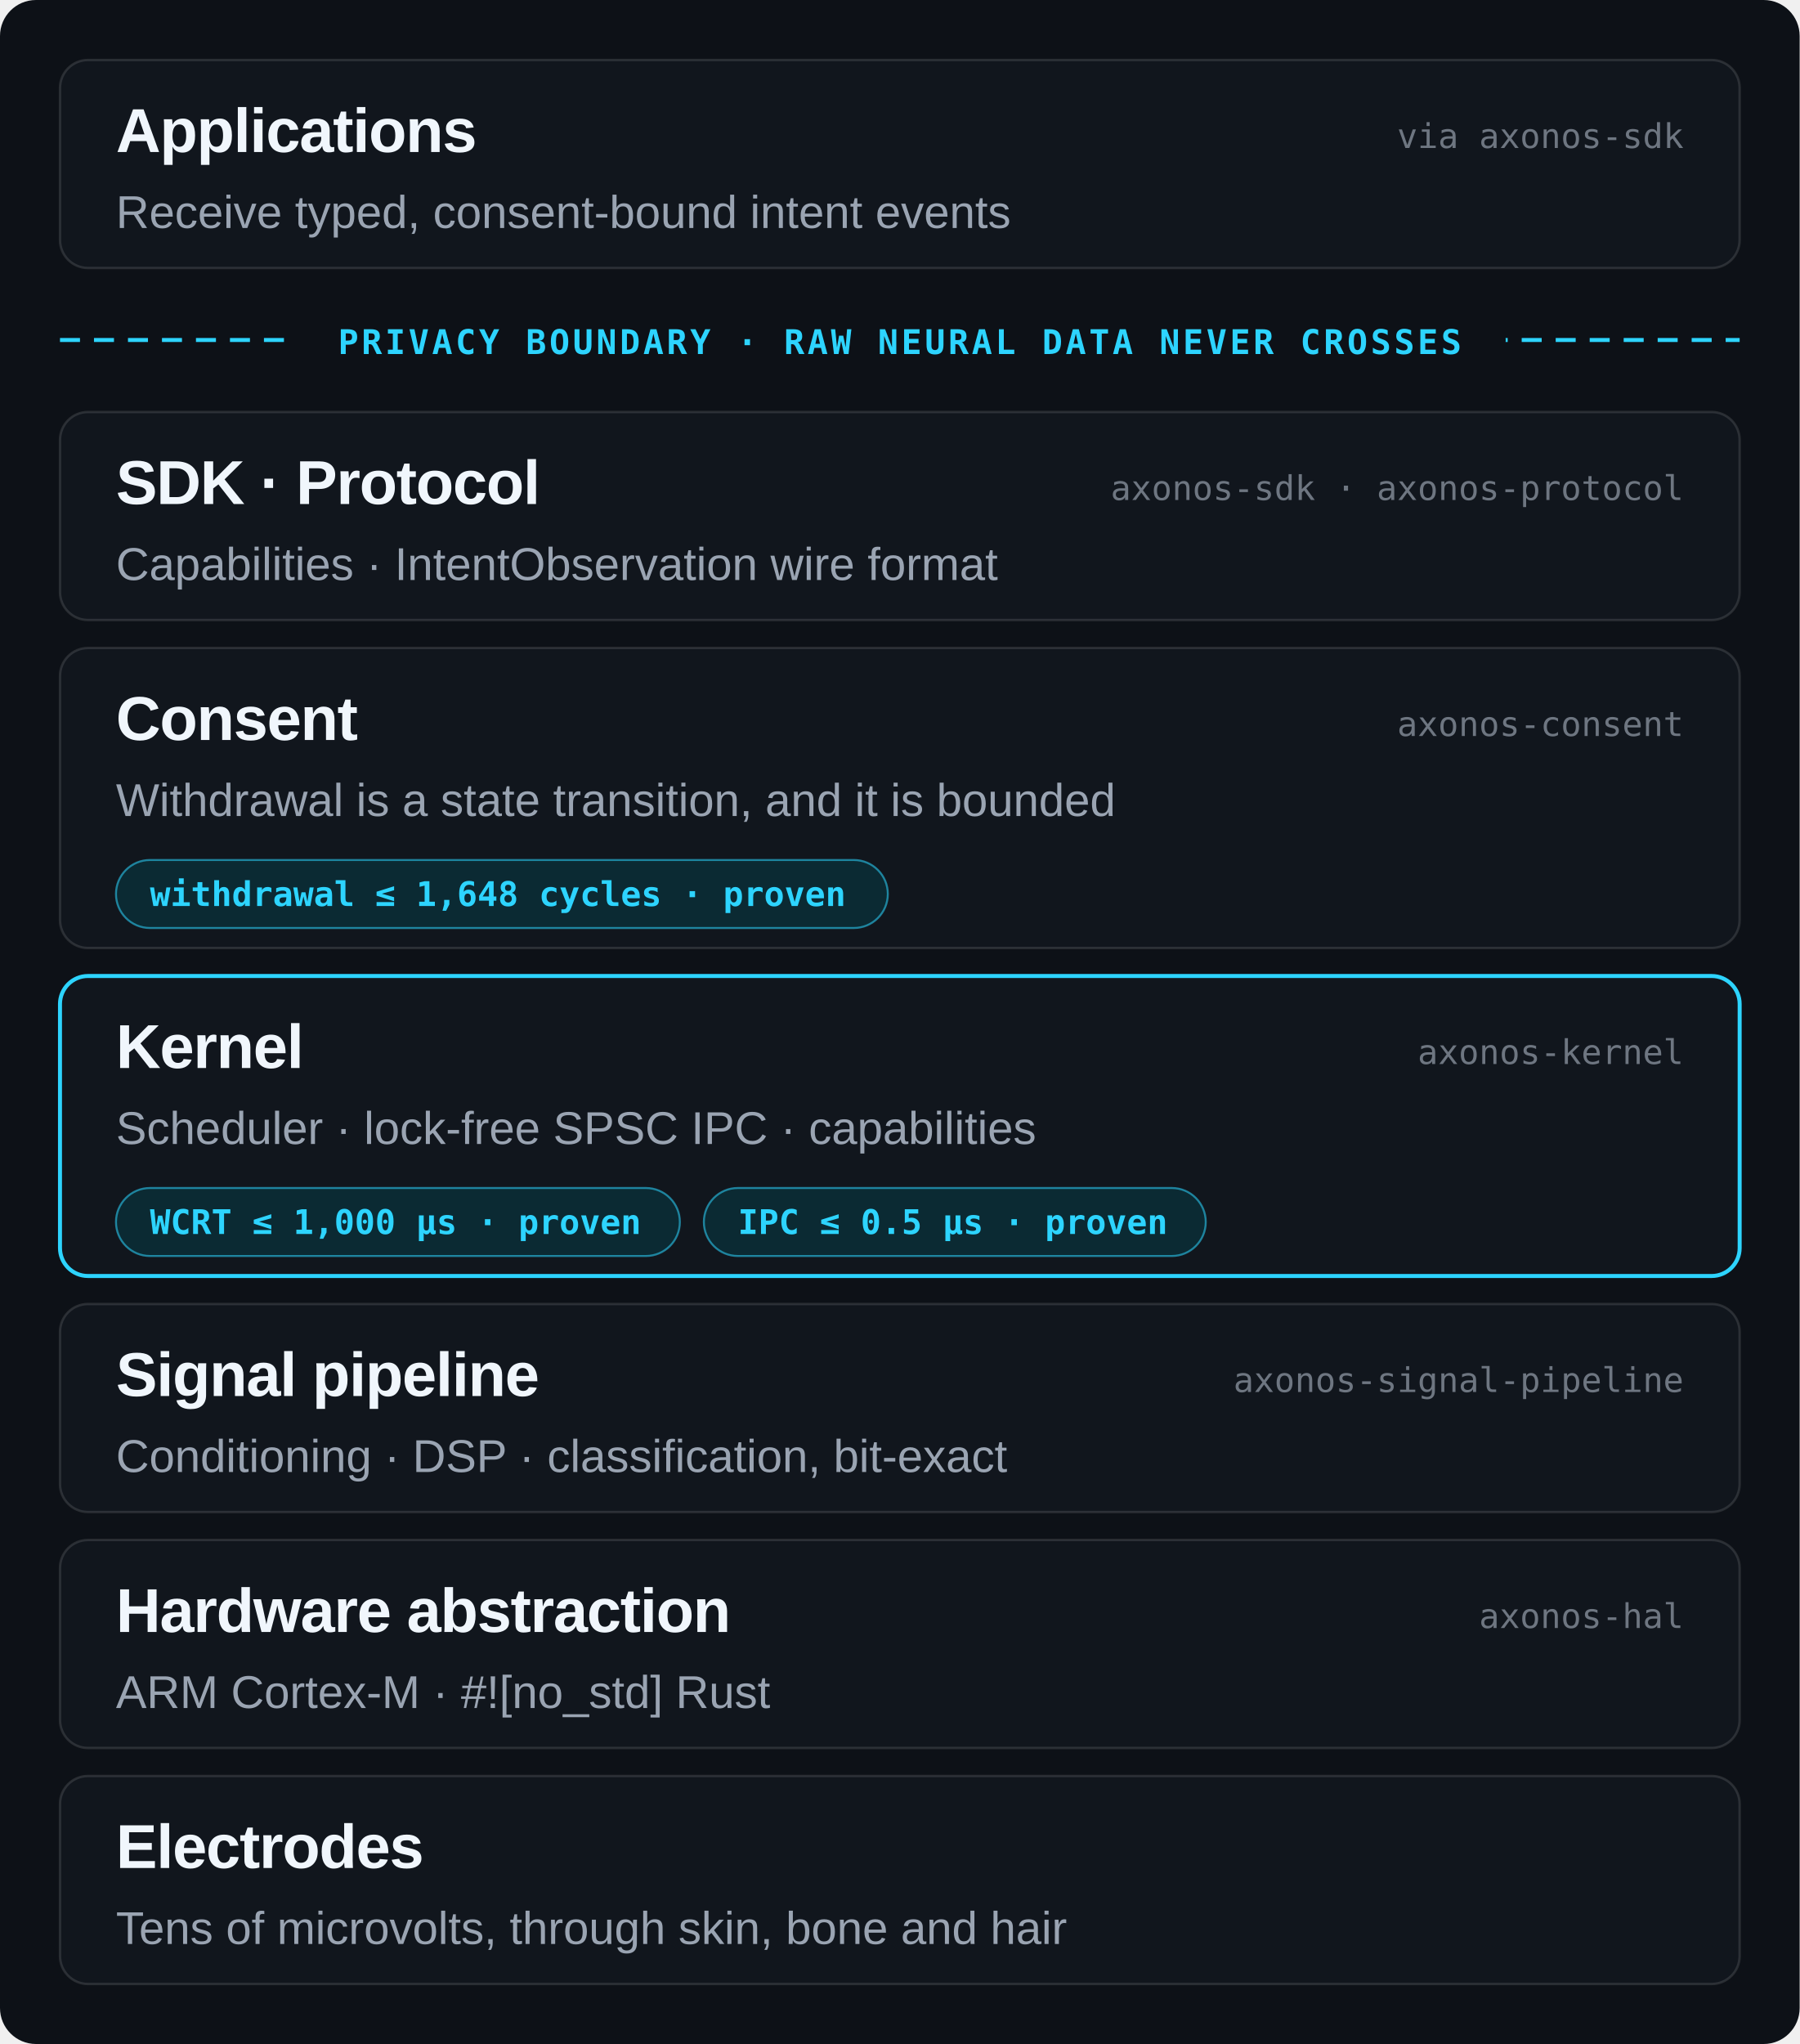
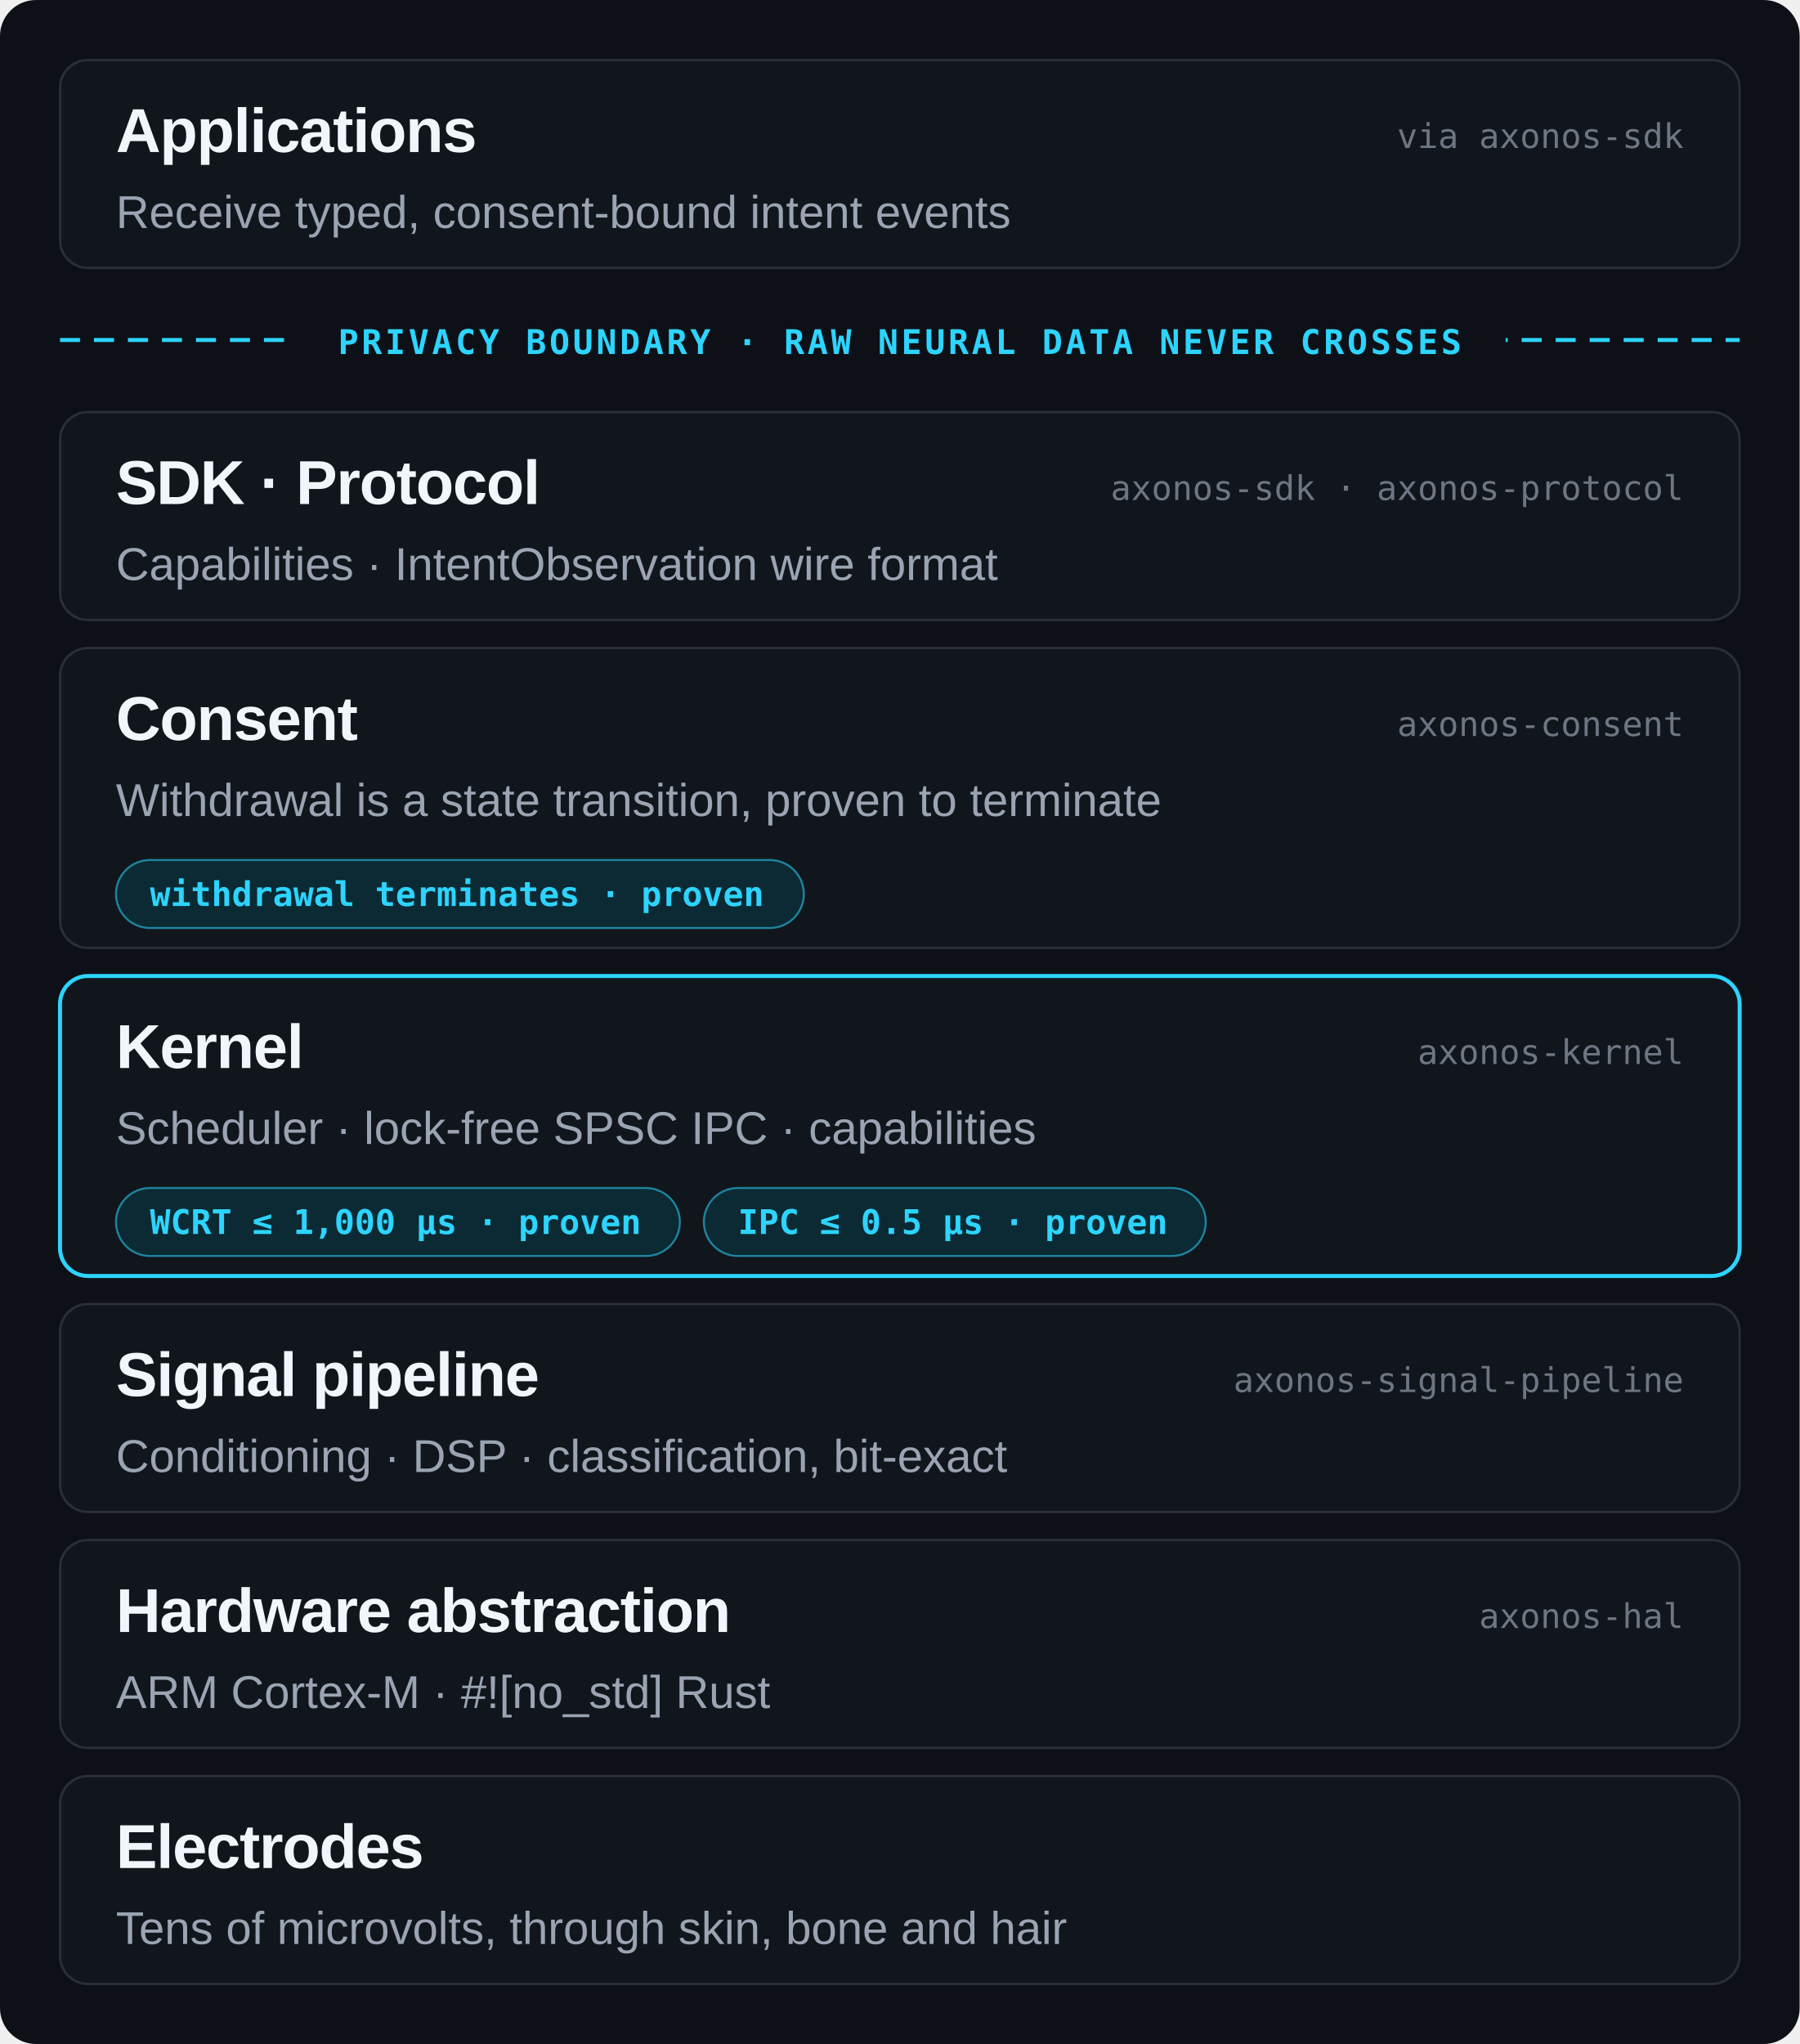
<svg xmlns="http://www.w3.org/2000/svg" viewBox="0 0 900 1022" width="900" height="1022" role="img" aria-label="The AxonOS stack, from electrodes to applications, with a privacy boundary that raw neural data never crosses.">
  <rect width="900" height="1022" rx="18" fill="#0d1117" />
  <rect x="30" y="30" width="840" height="104" rx="14" fill="#11161d" stroke="#ffffff" stroke-opacity="0.12" stroke-width="1.2" />
  <text x="58" y="76" font-family="-apple-system, BlinkMacSystemFont, 'Segoe UI', 'Helvetica Neue', Arial, sans-serif" font-size="31" font-weight="700" letter-spacing="-0.5" fill="#f0f6fc">Applications</text>
  <text x="842" y="74" text-anchor="end" font-family="ui-monospace, 'SF Mono', 'JetBrains Mono', Menlo, Consolas, monospace" font-size="17" fill="#6e7681">via axonos-sdk</text>
  <text x="58" y="114" font-family="-apple-system, BlinkMacSystemFont, 'Segoe UI', 'Helvetica Neue', Arial, sans-serif" font-size="23" fill="#9aa4b2">Receive typed, consent-bound intent events</text>
  <line x1="30" y1="170" x2="870" y2="170" stroke="#2dd4ff" stroke-width="2" stroke-dasharray="10 7" />
  <rect x="147.0" y="154" width="606" height="32" rx="16" fill="#0d1117" />
  <text x="450.0" y="177" text-anchor="middle" font-family="ui-monospace, 'SF Mono', 'JetBrains Mono', Menlo, Consolas, monospace" font-size="17" font-weight="700" letter-spacing="1.5" fill="#2dd4ff">PRIVACY BOUNDARY · RAW NEURAL DATA NEVER CROSSES</text>
  <rect x="30" y="206" width="840" height="104" rx="14" fill="#11161d" stroke="#ffffff" stroke-opacity="0.12" stroke-width="1.2" />
  <text x="58" y="252" font-family="-apple-system, BlinkMacSystemFont, 'Segoe UI', 'Helvetica Neue', Arial, sans-serif" font-size="31" font-weight="700" letter-spacing="-0.5" fill="#f0f6fc">SDK · Protocol</text>
  <text x="842" y="250" text-anchor="end" font-family="ui-monospace, 'SF Mono', 'JetBrains Mono', Menlo, Consolas, monospace" font-size="17" fill="#6e7681">axonos-sdk · axonos-protocol</text>
  <text x="58" y="290" font-family="-apple-system, BlinkMacSystemFont, 'Segoe UI', 'Helvetica Neue', Arial, sans-serif" font-size="23" fill="#9aa4b2">Capabilities · IntentObservation wire format</text>
  <rect x="30" y="324" width="840" height="150" rx="14" fill="#11161d" stroke="#ffffff" stroke-opacity="0.12" stroke-width="1.2" />
  <text x="58" y="370" font-family="-apple-system, BlinkMacSystemFont, 'Segoe UI', 'Helvetica Neue', Arial, sans-serif" font-size="31" font-weight="700" letter-spacing="-0.5" fill="#f0f6fc">Consent</text>
  <text x="842" y="368" text-anchor="end" font-family="ui-monospace, 'SF Mono', 'JetBrains Mono', Menlo, Consolas, monospace" font-size="17" fill="#6e7681">axonos-consent</text>
-   <text x="58" y="408" font-family="-apple-system, BlinkMacSystemFont, 'Segoe UI', 'Helvetica Neue', Arial, sans-serif" font-size="23" fill="#9aa4b2">Withdrawal is a state transition, and it is bounded</text>
-   <rect x="58" y="430" width="386" height="34" rx="17" fill="#0b2a33" stroke="#2dd4ff" stroke-opacity="0.55" />
-   <text x="75" y="453" font-family="ui-monospace, 'SF Mono', 'JetBrains Mono', Menlo, Consolas, monospace" font-size="17" font-weight="600" fill="#2dd4ff">withdrawal ≤ 1,648 cycles · proven</text>
+   <text x="58" y="408" font-family="-apple-system, BlinkMacSystemFont, 'Segoe UI', 'Helvetica Neue', Arial, sans-serif" font-size="23" fill="#9aa4b2">Withdrawal is a state transition, proven to terminate</text>
+   <rect x="58" y="430" width="344" height="34" rx="17" fill="#0b2a33" stroke="#2dd4ff" stroke-opacity="0.55" />
+   <text x="75" y="453" font-family="ui-monospace, 'SF Mono', 'JetBrains Mono', Menlo, Consolas, monospace" font-size="17" font-weight="600" fill="#2dd4ff">withdrawal terminates · proven</text>
  <rect x="30" y="488" width="840" height="150" rx="14" fill="#11161d" stroke="#2dd4ff" stroke-opacity="1" stroke-width="2" />
  <text x="58" y="534" font-family="-apple-system, BlinkMacSystemFont, 'Segoe UI', 'Helvetica Neue', Arial, sans-serif" font-size="31" font-weight="700" letter-spacing="-0.5" fill="#f0f6fc">Kernel</text>
  <text x="842" y="532" text-anchor="end" font-family="ui-monospace, 'SF Mono', 'JetBrains Mono', Menlo, Consolas, monospace" font-size="17" fill="#6e7681">axonos-kernel</text>
  <text x="58" y="572" font-family="-apple-system, BlinkMacSystemFont, 'Segoe UI', 'Helvetica Neue', Arial, sans-serif" font-size="23" fill="#9aa4b2">Scheduler · lock-free SPSC IPC · capabilities</text>
  <rect x="58" y="594" width="282" height="34" rx="17" fill="#0b2a33" stroke="#2dd4ff" stroke-opacity="0.55" />
  <text x="75" y="617" font-family="ui-monospace, 'SF Mono', 'JetBrains Mono', Menlo, Consolas, monospace" font-size="17" font-weight="600" fill="#2dd4ff">WCRT ≤ 1,000 µs · proven</text>
  <rect x="352" y="594" width="251" height="34" rx="17" fill="#0b2a33" stroke="#2dd4ff" stroke-opacity="0.55" />
  <text x="369" y="617" font-family="ui-monospace, 'SF Mono', 'JetBrains Mono', Menlo, Consolas, monospace" font-size="17" font-weight="600" fill="#2dd4ff">IPC ≤ 0.5 µs · proven</text>
  <rect x="30" y="652" width="840" height="104" rx="14" fill="#11161d" stroke="#ffffff" stroke-opacity="0.12" stroke-width="1.2" />
  <text x="58" y="698" font-family="-apple-system, BlinkMacSystemFont, 'Segoe UI', 'Helvetica Neue', Arial, sans-serif" font-size="31" font-weight="700" letter-spacing="-0.5" fill="#f0f6fc">Signal pipeline</text>
  <text x="842" y="696" text-anchor="end" font-family="ui-monospace, 'SF Mono', 'JetBrains Mono', Menlo, Consolas, monospace" font-size="17" fill="#6e7681">axonos-signal-pipeline</text>
  <text x="58" y="736" font-family="-apple-system, BlinkMacSystemFont, 'Segoe UI', 'Helvetica Neue', Arial, sans-serif" font-size="23" fill="#9aa4b2">Conditioning · DSP · classification, bit-exact</text>
  <rect x="30" y="770" width="840" height="104" rx="14" fill="#11161d" stroke="#ffffff" stroke-opacity="0.12" stroke-width="1.2" />
  <text x="58" y="816" font-family="-apple-system, BlinkMacSystemFont, 'Segoe UI', 'Helvetica Neue', Arial, sans-serif" font-size="31" font-weight="700" letter-spacing="-0.5" fill="#f0f6fc">Hardware abstraction</text>
  <text x="842" y="814" text-anchor="end" font-family="ui-monospace, 'SF Mono', 'JetBrains Mono', Menlo, Consolas, monospace" font-size="17" fill="#6e7681">axonos-hal</text>
  <text x="58" y="854" font-family="-apple-system, BlinkMacSystemFont, 'Segoe UI', 'Helvetica Neue', Arial, sans-serif" font-size="23" fill="#9aa4b2">ARM Cortex-M · #![no_std] Rust</text>
  <rect x="30" y="888" width="840" height="104" rx="14" fill="#11161d" stroke="#ffffff" stroke-opacity="0.12" stroke-width="1.2" />
  <text x="58" y="934" font-family="-apple-system, BlinkMacSystemFont, 'Segoe UI', 'Helvetica Neue', Arial, sans-serif" font-size="31" font-weight="700" letter-spacing="-0.5" fill="#f0f6fc">Electrodes</text>
  <text x="58" y="972" font-family="-apple-system, BlinkMacSystemFont, 'Segoe UI', 'Helvetica Neue', Arial, sans-serif" font-size="23" fill="#9aa4b2">Tens of microvolts, through skin, bone and hair</text>
</svg>
